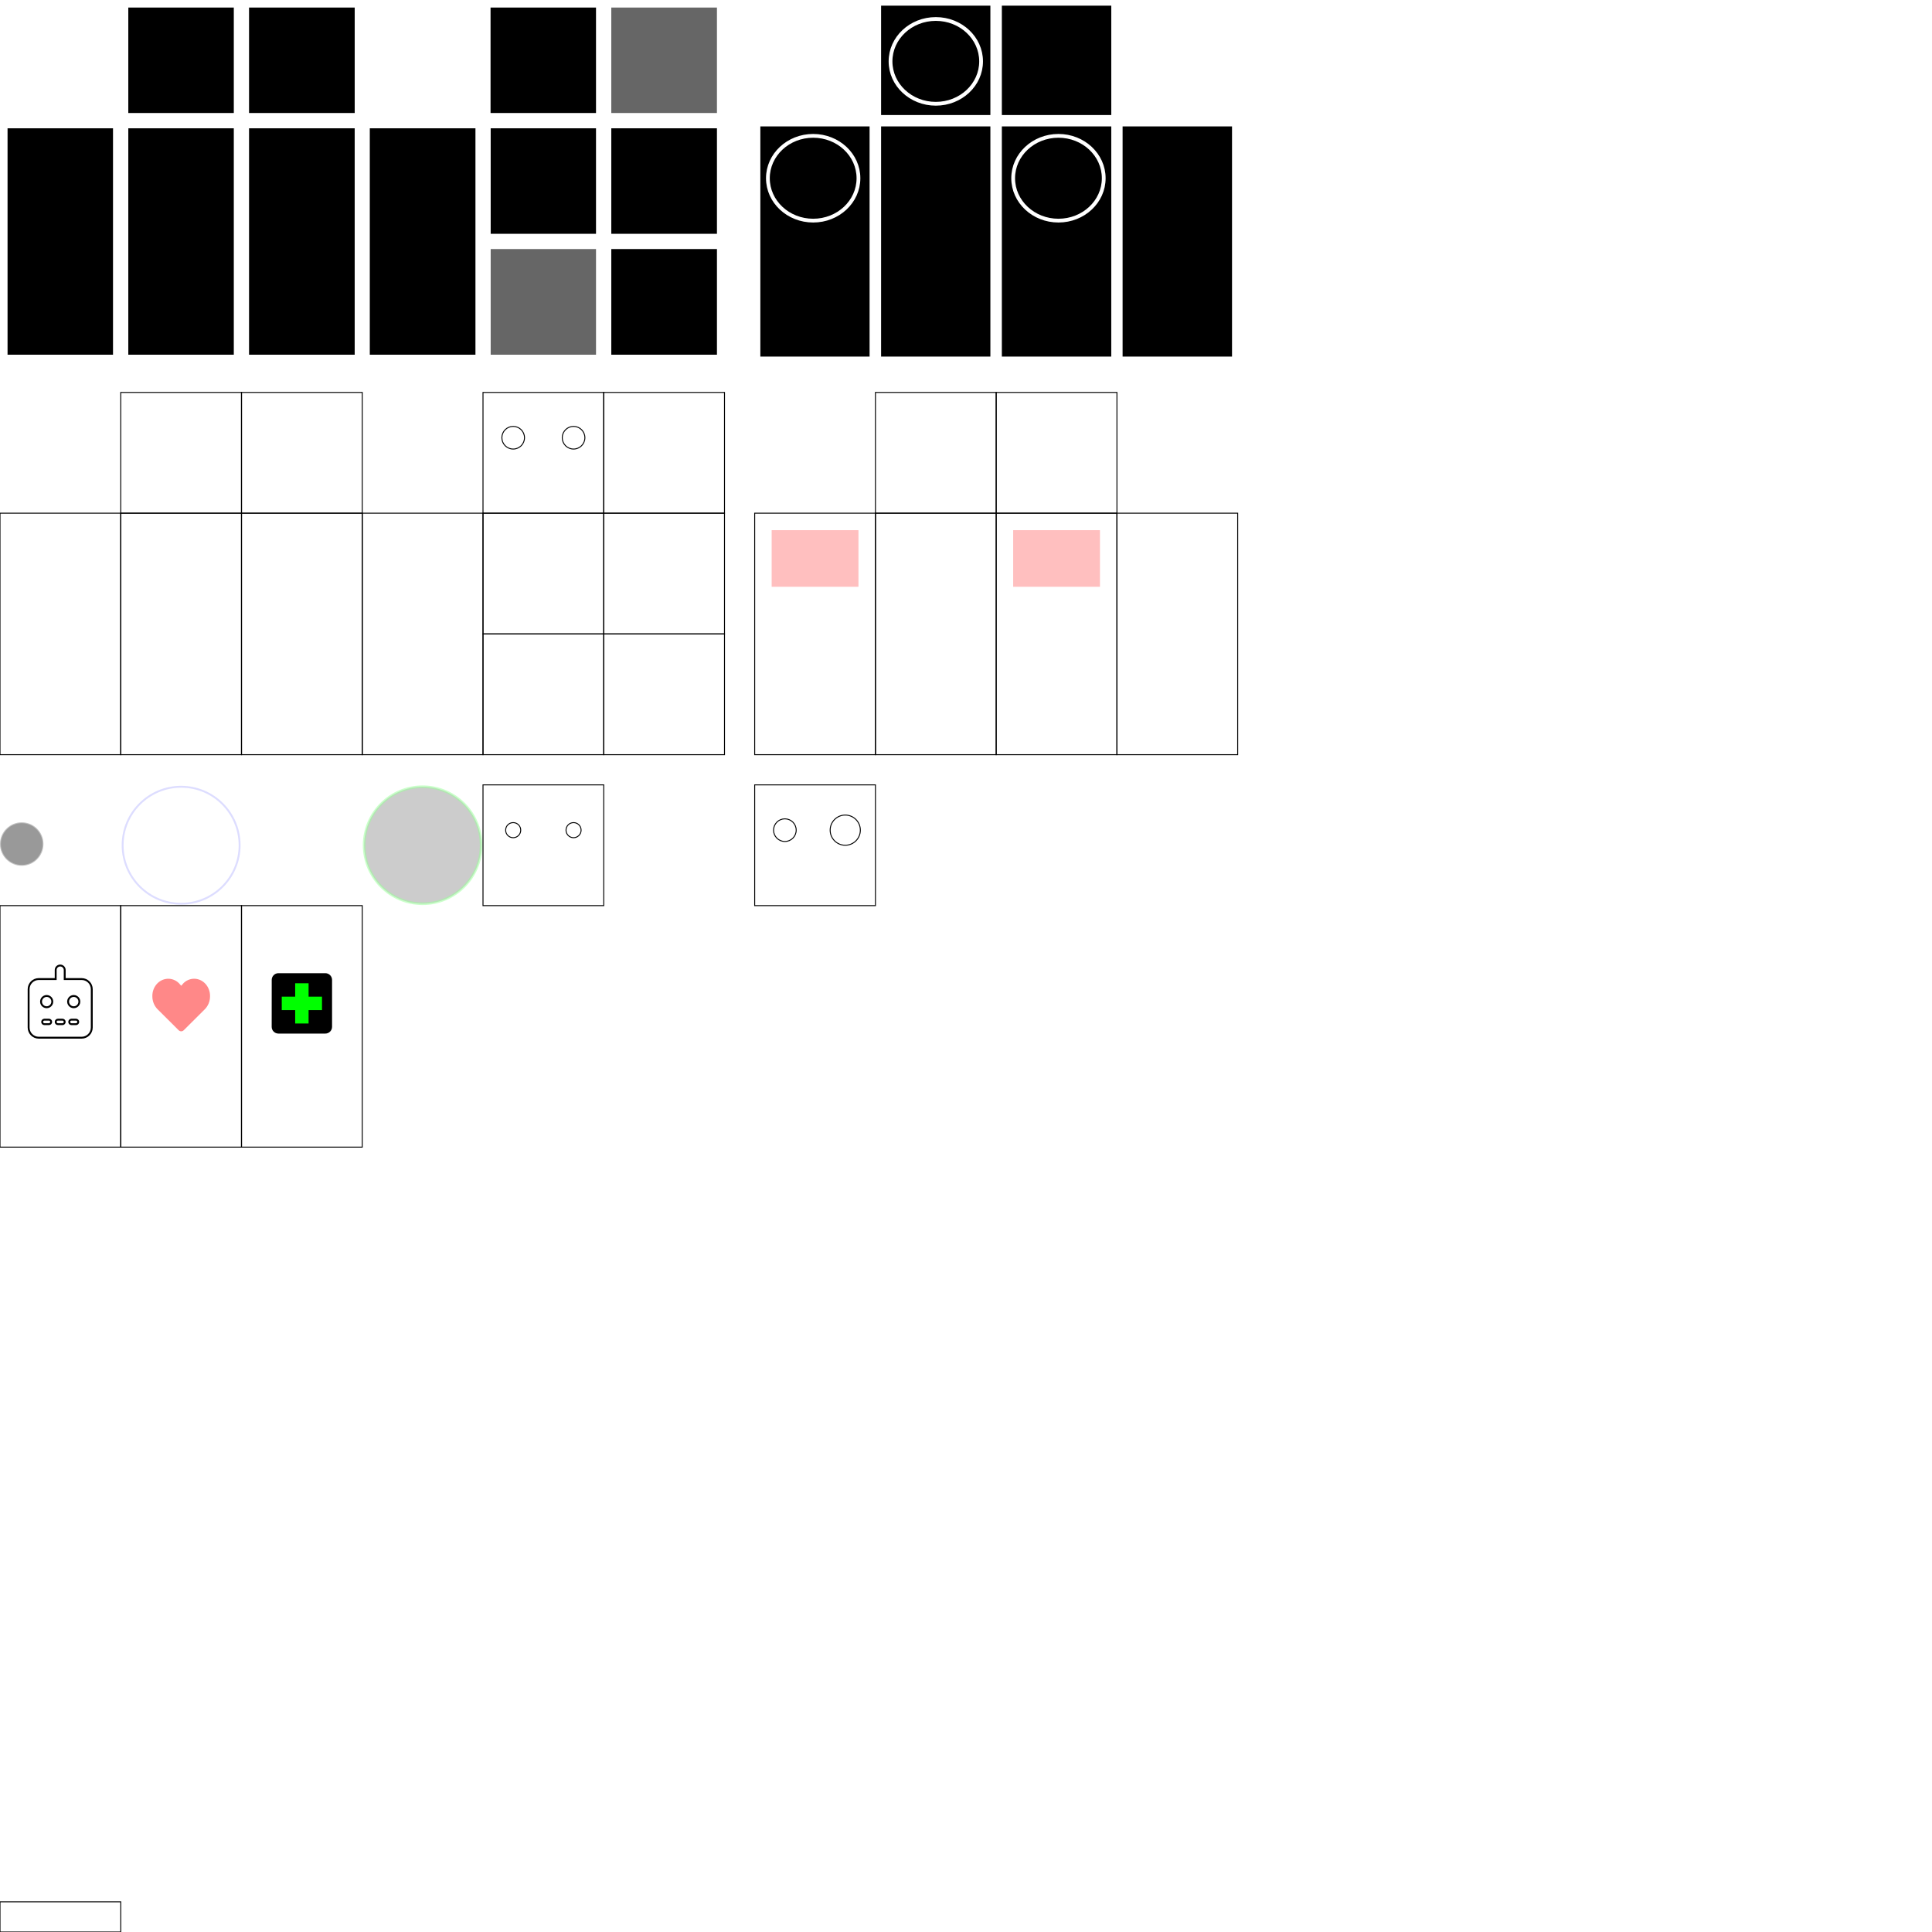
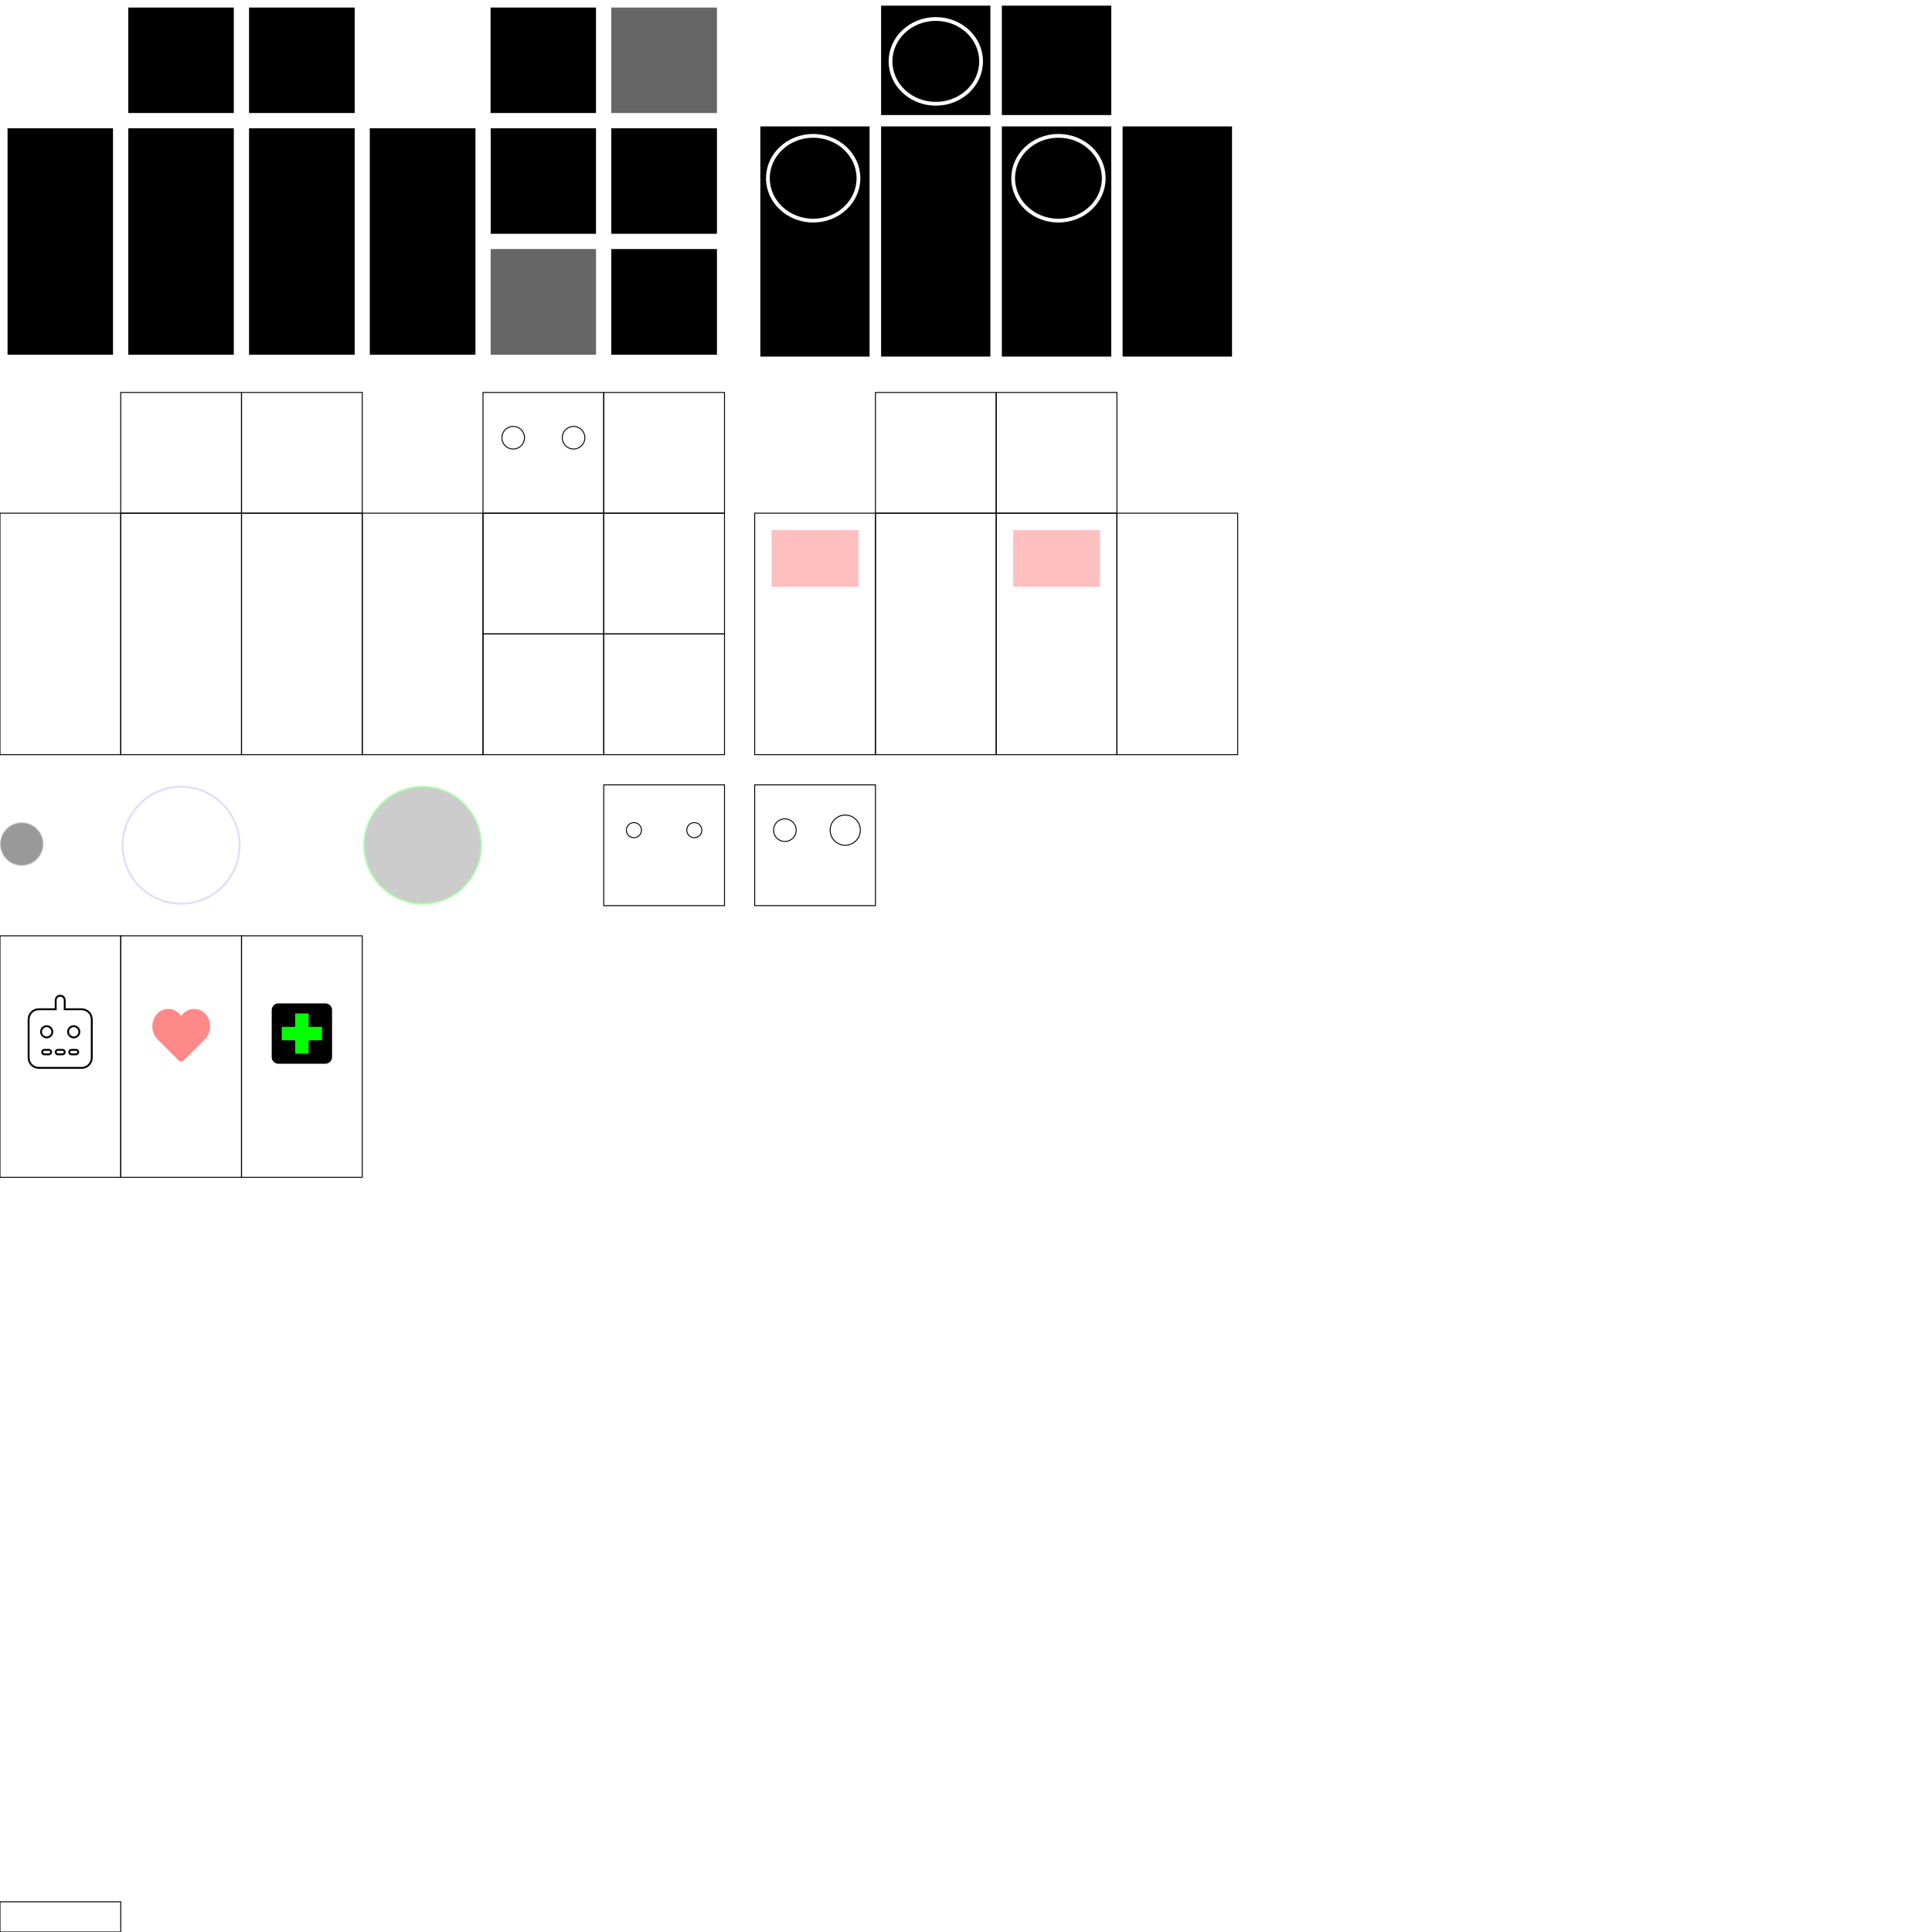
<svg xmlns="http://www.w3.org/2000/svg" xmlns:ns1="https://boxy-svg.com" width="2048" height="2048" viewBox="0 0 2048 2048">
  <defs>
    <ns1:grid x="0" y="0" width="16" height="16" />
  </defs>
  <g style="">
    <g>
      <rect width="128" height="128" style="stroke: rgb(255, 255, 255); stroke-width: 16px;" x="512">
        </rect>
      <rect width="128" height="128" style="stroke: rgb(255, 255, 255); fill: rgb(102, 102, 102); stroke-width: 16px;" x="640">
        </rect>
      <rect width="128" height="128" style="stroke: rgb(255, 255, 255); stroke-width: 16px;" y="128" x="512">
        </rect>
      <rect width="128" height="128" style="stroke: rgb(255, 255, 255); stroke-width: 16px;" x="640" y="128">
        </rect>
      <rect width="128" height="128" style="stroke: rgb(255, 255, 255); fill: rgb(102, 102, 102); stroke-width: 16px;" x="512" y="256">
        </rect>
      <rect width="128" height="128" style="stroke: rgb(255, 255, 255); stroke-width: 16px;" x="640" y="256">
        </rect>
    </g>
    <g>
      <rect width="128" height="128" style="stroke: rgb(255, 255, 255); stroke-width: 16px;" x="128">
        </rect>
      <rect width="128" height="128" style="stroke: rgb(255, 255, 255); stroke-width: 16px;" x="256">
        </rect>
      <rect width="128" height="256" style="stroke: rgb(255, 255, 255); stroke-width: 16px;" y="128">
        </rect>
      <rect width="128" height="256" style="stroke: rgb(255, 255, 255); alignment-baseline: initial; stroke-width: 16px;" y="128" x="128">
        </rect>
      <rect width="128" height="256" style="stroke: rgb(255, 255, 255); stroke-width: 16px;" y="128" x="256">
        </rect>
      <rect width="128" height="256" style="stroke: rgb(255, 255, 255); stroke-width: 16px;" y="128" x="384">
        </rect>
    </g>
    <g>
      <rect width="128" height="128" style="stroke: rgb(0, 0, 0); fill: none;" x="512" y="416">
        </rect>
      <g transform="matrix(1, 0, 0, 1, 350.83, -153.6)">
        <circle style="stroke: rgb(0, 0, 0); fill: rgb(255, 255, 255);" cx="193.17" cy="617.6" r="12">
          </circle>
        <circle style="stroke: rgb(0, 0, 0); fill: rgb(255, 255, 255);" cx="257.17" cy="617.6" r="12">
          </circle>
      </g>
      <rect width="128" height="128" style="fill: none; stroke: rgb(0, 0, 0);" x="640" y="416">
        </rect>
      <rect width="128" height="128" style="fill: none; stroke: rgb(0, 0, 0);" y="544" x="512">
        </rect>
      <rect width="128" height="128" style="fill: none; stroke: rgb(0, 0, 0);" x="640" y="544">
        </rect>
      <rect width="128" height="128" style="fill: none; stroke: rgb(0, 0, 0);" x="512" y="672">
        </rect>
      <rect width="128" height="128" style="fill: none; stroke: rgb(0, 0, 0);" x="640" y="672">
        </rect>
    </g>
    <g>
      <rect width="128" height="128" style="fill: none; stroke: rgb(0, 0, 0);" x="128" y="416">
        </rect>
      <rect width="128" height="128" style="fill: none; stroke: rgb(0, 0, 0);" x="256" y="416">
        </rect>
      <rect width="128" height="256" style="fill: none; stroke: rgb(0, 0, 0);" y="544">
        </rect>
      <rect width="128" height="256" style="fill: none; stroke: rgb(0, 0, 0); transform-origin: 192px 672px;" y="544" x="128">
        </rect>
      <path d="M 192 608 C 195.911 608 199.111 612.32 199.111 617.599 C 199.111 622.88 195.911 627.2 192 627.2 C 188.089 627.2 184.889 622.88 184.889 617.599 C 184.889 612.32 188.089 608 192 608 Z M 224 641.6 L 202.667 641.6 L 202.667 704 L 195.555 704 L 195.555 675.2 L 188.445 675.2 L 188.445 704 L 181.334 704 L 181.334 641.6 L 160 641.6 L 160 632 L 224 632 L 224 641.6 Z" style="fill: rgb(255, 255, 255); stroke-width: 0.388px; transform-origin: 192px 628.419px;">
        </path>
      <rect width="128" height="256" style="fill: none; stroke: rgb(0, 0, 0);" y="544" x="256">
        </rect>
      <rect width="128" height="256" style="fill: none; stroke: rgb(0, 0, 0);" y="544" x="384">
        </rect>
    </g>
    <rect width="128" height="128" style="fill: none;" x="128" y="832">
      </rect>
    <circle style="fill: none; stroke-width: 2px; stroke: rgb(221, 221, 255);" cx="191.999" cy="895.999" r="61.999">
      </circle>
    <rect width="128" height="128" style="fill: none;" x="384" y="832">
      </rect>
    <circle style="stroke-width: 2.794px; fill-opacity: 0.2; stroke-opacity: 0.5; stroke: rgb(153, 255, 153);" cx="448" cy="896" r="62">
      </circle>
    <circle style="stroke-width: 1.862px; fill-opacity: 0.4; stroke: rgb(255, 255, 255); stroke-opacity: 0.4;" cx="23.04" cy="894.72" r="23.04">
      </circle>
    <rect width="128" height="32" style="fill: none; stroke: rgb(0, 0, 0);" y="2016">
      </rect>
    <text style="fill: rgb(255, 255, 255); font-family: Arial, sans-serif; font-size: 18px; font-weight: 700; white-space: pre;" x="5.428" y="2038.69" />
    <g>
      <rect width="128" height="128" style="stroke: rgb(0, 0, 0); fill: none;" x="800" y="832">
        </rect>
      <g transform="matrix(1, 0, 0, 1, 638.83, 262.4)">
        <circle style="stroke: rgb(0, 0, 0); fill: rgb(255, 255, 255);" cx="193.17" cy="617.6" r="12">
          </circle>
        <circle style="stroke: rgb(0, 0, 0); fill: rgb(255, 255, 255);" cx="257.17" cy="617.6" r="16">
          </circle>
      </g>
    </g>
-     <g transform="matrix(1, 0, 0, 1, 0, 32)">
+     <g transform="matrix(1, 0, 0, 1, 128, 32)">
      <rect width="128" height="128" style="stroke: rgb(0, 0, 0); fill: none;" x="512" y="800">
        </rect>
      <g transform="matrix(1, 0, 0, 1, 350.83, 230.4)">
        <circle style="stroke: rgb(0, 0, 0); fill: rgb(255, 255, 255);" cx="193.17" cy="617.6" r="8">
          </circle>
        <circle style="stroke: rgb(0, 0, 0); fill: rgb(255, 255, 255);" cx="257.17" cy="617.6" r="8">
          </circle>
      </g>
    </g>
    <g style="filter: none;">
      <rect width="128" height="128" style="stroke: rgb(255, 255, 255); stroke-width: 12px;" x="928">
        </rect>
      <rect width="128" height="128" style="stroke: rgb(255, 255, 255); stroke-width: 12px;" x="1056">
        </rect>
      <rect width="128" height="256" style="stroke: rgb(255, 255, 255); stroke-width: 12px;" y="128" x="800">
        </rect>
      <rect width="128" height="256" style="stroke : rgb(255, 255, 255); stroke-width : 12px; alignment-baseline : initial;" y="128" x="928">
        </rect>
      <rect width="128" height="256" style="stroke: rgb(255, 255, 255); stroke-width: 12px;" y="128" x="1056">
        </rect>
      <rect width="128" height="256" style="stroke: rgb(255, 255, 255); stroke-width: 12px;" y="128" x="1184">
        </rect>
      <rect width="96" height="64" style="stroke: rgb(255, 255, 255); alignment-baseline: initial; stroke-width: 4px; fill: rgb(255, 0, 0); fill-opacity: 0.25;" y="560" x="816">
        </rect>
      <rect width="96" height="64" style="stroke: rgb(255, 255, 255); alignment-baseline: initial; stroke-width: 4px; fill: rgb(255, 0, 0); fill-opacity: 0.25;" y="560" x="1072">
        </rect>
    </g>
    <g>
      <rect width="128" height="128" style="stroke: rgb(0, 0, 0); fill-opacity: 0.3; fill: none;" x="928" y="416">
        </rect>
      <rect width="128" height="128" style="stroke: rgb(0, 0, 0); fill-opacity: 0.3; fill: none;" x="1056" y="416">
        </rect>
      <rect width="128" height="256" style="stroke: rgb(0, 0, 0); fill-opacity: 0.3; fill: none;" y="544" x="800">
        </rect>
      <rect width="128" height="256" style="stroke: rgb(0, 0, 0); transform-origin: 992px 672px; fill-opacity: 0.3; fill: none;" y="544" x="928">
        </rect>
      <rect width="128" height="256" style="stroke: rgb(0, 0, 0); fill-opacity: 0.3; fill: none;" y="544" x="1056">
        </rect>
      <rect width="128" height="256" style="stroke: rgb(0, 0, 0); fill-opacity: 0.3; fill: none;" y="544" x="1184">
        </rect>
    </g>
-     <g transform="matrix(1, 0, 0, 1, -128, 416)">
+     <g transform="matrix(1, 0, 0, 1, -128, 448)">
      <rect width="128" height="256" style="fill: none; stroke: rgb(0, 0, 0); transform-origin: 192px 672px;" y="544" x="128">
        </rect>
      <g style="filter: none;" transform="matrix(1.29453, 0, 0, 1.29453, 127.089, 583.608)">
        <path d="M 50 18.451 C 52.043 18.451 53.694 20.101 53.694 22.145 L 53.694 29.532 L 67.545 29.532 C 72.139 29.532 75.856 33.249 75.856 37.843 L 75.856 69.239 C 75.856 73.834 72.139 77.55 67.545 77.55 L 32.455 77.55 C 27.861 77.55 24.144 73.834 24.144 69.239 L 24.144 37.843 C 24.144 33.249 27.861 29.532 32.455 29.532 L 46.307 29.532 L 46.307 22.145 C 46.307 20.101 47.957 18.451 50 18.451 Z M 61.081 52.618 C 64.635 52.618 66.857 48.77 65.079 45.692 C 64.255 44.264 62.731 43.383 61.081 43.383 C 57.527 43.383 55.306 47.231 57.082 50.309 C 57.907 51.738 59.431 52.618 61.081 52.618 Z M 43.536 48 C 43.536 44.447 39.689 42.225 36.61 44.001 C 35.182 44.827 34.302 46.351 34.302 48 C 34.302 51.554 38.149 53.776 41.227 51.999 C 42.656 51.174 43.536 49.65 43.536 48 Z M 59.234 62.775 C 58.218 62.775 57.387 63.605 57.387 64.622 C 57.387 65.637 58.218 66.469 59.234 66.469 L 62.928 66.469 C 63.944 66.469 64.774 65.637 64.774 64.622 C 64.774 63.605 63.944 62.775 62.928 62.775 L 59.234 62.775 Z M 48.153 62.775 C 47.137 62.775 46.307 63.605 46.307 64.622 C 46.307 65.637 47.137 66.469 48.153 66.469 L 51.846 66.469 C 52.862 66.469 53.694 65.637 53.694 64.622 C 53.694 63.605 52.862 62.775 51.846 62.775 L 48.153 62.775 Z M 37.072 62.775 C 36.056 62.775 35.225 63.605 35.225 64.622 C 35.225 65.637 36.056 66.469 37.072 66.469 L 40.766 66.469 C 41.782 66.469 42.612 65.637 42.612 64.622 C 42.612 63.605 41.782 62.775 40.766 62.775 L 37.072 62.775 Z" style="text-wrap-mode: nowrap; filter: url(&quot;#outline-filter-0&quot;); stroke-width: 1.545px; fill: rgb(255, 255, 255); stroke: rgb(0, 0, 0);" />
      </g>
    </g>
-     <g transform="matrix(1, 0, 0, 1, 0, 416)">
+     <g transform="matrix(1, 0, 0, 1, 0, 448)">
      <rect width="128" height="256" style="fill: none; stroke: rgb(0, 0, 0); transform-origin: 192px 672px;" y="544" x="128">
        </rect>
      <g style="filter: none;" transform="matrix(1.29453, 0, 0, 1.29453, 127.089, 593.608)">
        <path d="M 47.278 64.513 L 47.036 64.273 L 30.078 47.397 C 27.107 44.44 25.423 40.29 25.423 35.945 L 25.423 35.605 C 25.423 28.302 30.263 22.036 36.96 20.664 C 40.773 19.877 44.675 20.824 47.781 23.164 C 48.652 23.829 49.465 24.6 50.201 25.478 C 50.608 24.983 51.043 24.526 51.508 24.1 C 51.866 23.771 52.234 23.456 52.62 23.164 C 52.62 23.164 52.62 23.164 52.62 23.164 C 55.728 20.824 59.629 19.877 63.442 20.653 C 70.14 22.025 74.979 28.302 74.979 35.605 L 74.979 35.945 C 74.979 40.29 73.295 44.44 70.324 47.397 L 53.366 64.273 L 53.124 64.513 C 52.33 65.3 51.285 65.747 50.201 65.747 C 49.117 65.747 48.072 65.311 47.278 64.513 Z" style="stroke-width: 2.317px; stroke: rgb(255, 255, 255); fill: rgb(255, 136, 136);" />
      </g>
    </g>
-     <g transform="matrix(1, 0, 0, 1, 128, 416)">
+     <g transform="matrix(1, 0, 0, 1, 128, 448)">
      <rect width="128" height="256" style="fill: none; stroke: rgb(0, 0, 0); transform-origin: 192px 672px;" y="544" x="128">
        </rect>
      <g id="SVGRepo_iconCarrier" transform="matrix(3.55555, 0, 0, 3.55555, 149.333, 604.958)" style="">
        <path d="M 19 3 L 5 3 C 3.9 3 3.01 3.9 3.01 5 L 3 19 C 3 20.1 3.9 21 5 21 L 19 21 C 20.1 21 21 20.1 21 19 L 21 5 C 21 3.9 20.1 3 19 3 Z" id="path-1" transform="matrix(1, 0, 0, 1, 0, 0.001)" style="stroke: rgb(255, 255, 255); stroke-width: 1.688px; fill: rgb(0, 255, 0);" />
        <path d="M19,3 L5,3 C3.9,3 3.01,3.9 3.01,5 L3,19 C3,20.1 3.9,21 5,21 L19,21 C20.1,21 21,20.1 21,19 L21,5 C21,3.9 20.1,3 19,3 L19,3 Z M18,14 L14,14 L14,18 L10,18 L10,14 L6,14 L6,10 L10,10 L10,6 L14,6 L14,10 L18,10 L18,14 L18,14 Z" id="path" fill="#000000" />
      </g>
    </g>
  </g>
  <ellipse style="fill: none; stroke: rgb(255, 255, 255); stroke-width: 4px;" cx="992" cy="65.064" rx="48" ry="44.936" />
  <ellipse style="fill: none; stroke: rgb(255, 255, 255); stroke-width: 4px;" cx="862" cy="188.936" rx="48" ry="44.936" />
  <ellipse style="fill: none; stroke: rgb(255, 255, 255); stroke-width: 4px;" cx="1122" cy="188.936" rx="48" ry="44.936" />
</svg>
